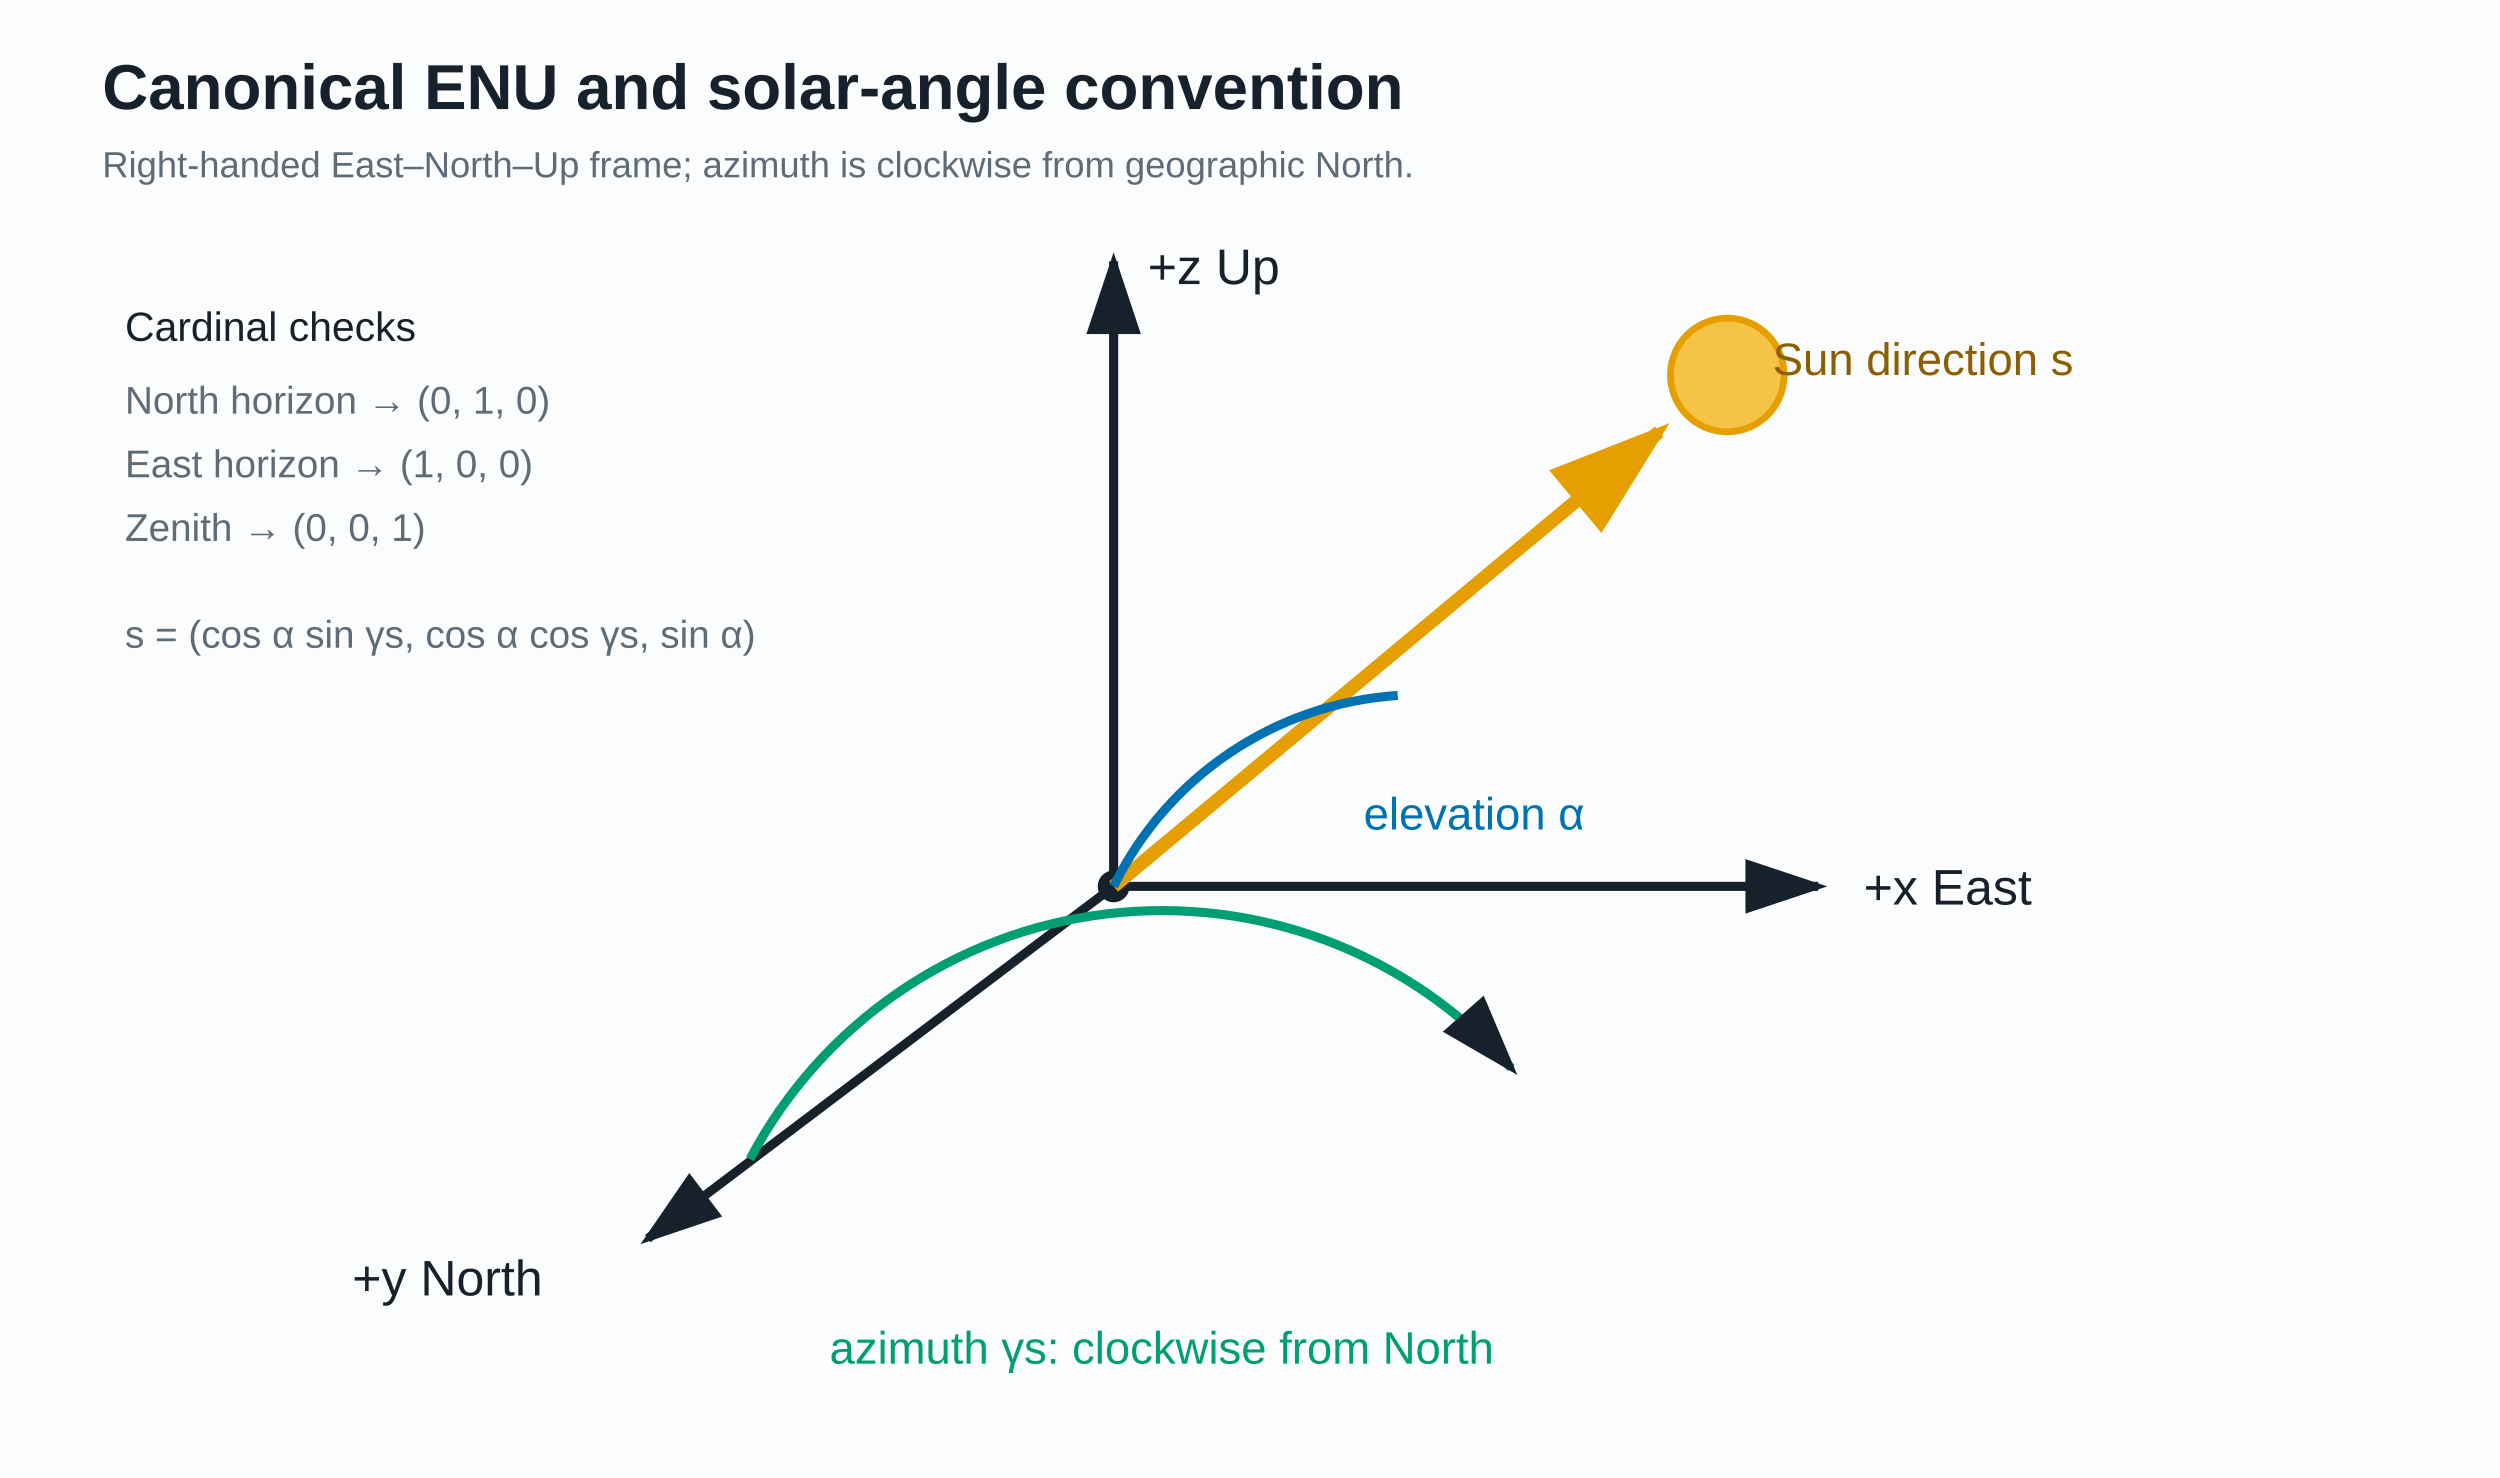
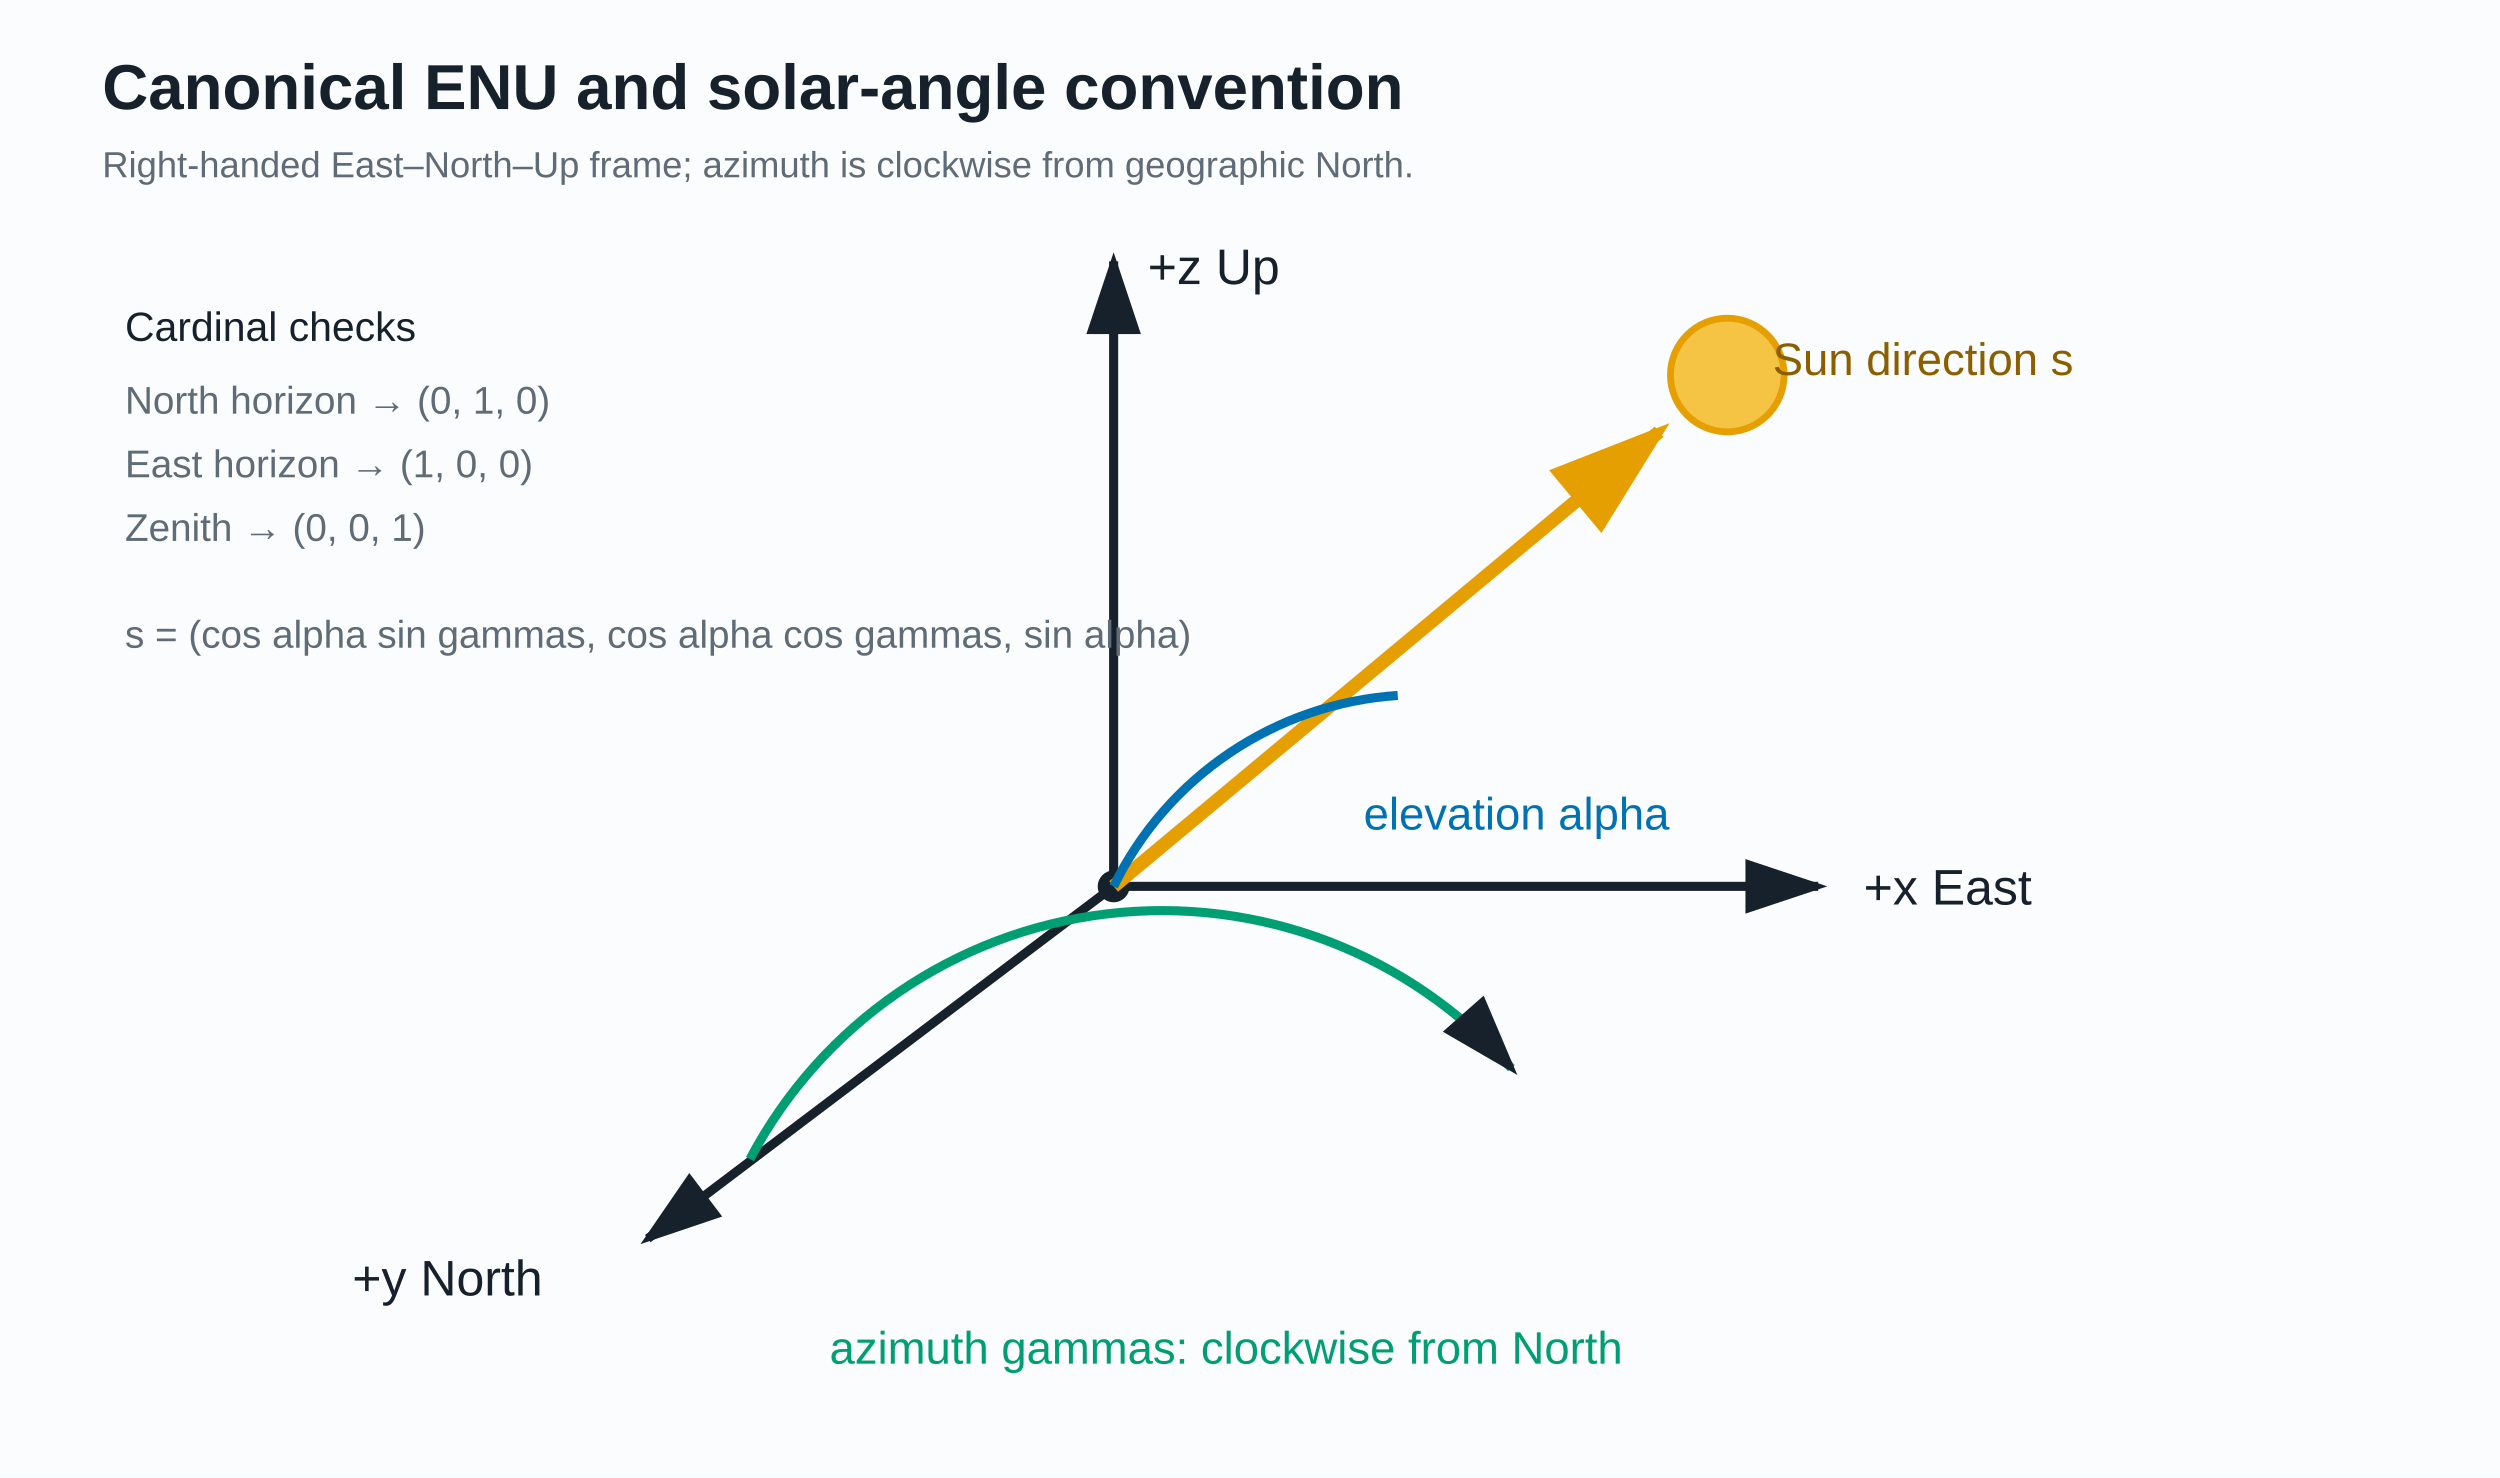
<svg xmlns="http://www.w3.org/2000/svg" width="1100" height="650" viewBox="0 0 1100 650">
  <rect width="1100" height="650" fill="#fbfcfd" />
  <defs>
    <marker id="arrow" markerWidth="10" markerHeight="10" refX="8" refY="3" orient="auto">
      <path d="M0,0 L0,6 L9,3 z" fill="#17212b" />
    </marker>
    <marker id="sunarrow" markerWidth="10" markerHeight="10" refX="8" refY="3" orient="auto">
      <path d="M0,0 L0,6 L9,3 z" fill="#e69f00" />
    </marker>
  </defs>
  <text x="45" y="48" font-family="Arial" font-size="28" font-weight="700" fill="#17212b">Canonical ENU and solar-angle convention</text>
  <text x="45" y="78" font-family="Arial" font-size="16" fill="#5f6b76">Right-handed East–North–Up frame; azimuth is clockwise from geographic North.</text>
  <circle cx="490" cy="390" r="7" fill="#17212b" />
  <line x1="490" y1="390" x2="800" y2="390" stroke="#17212b" stroke-width="4" marker-end="url(#arrow)" />
  <line x1="490" y1="390" x2="490" y2="115" stroke="#17212b" stroke-width="4" marker-end="url(#arrow)" />
  <line x1="490" y1="390" x2="285" y2="545" stroke="#17212b" stroke-width="4" marker-end="url(#arrow)" />
  <text x="820" y="398" font-family="Arial" font-size="22" fill="#17212b">+x East</text>
  <text x="505" y="125" font-family="Arial" font-size="22" fill="#17212b">+z Up</text>
  <text x="155" y="570" font-family="Arial" font-size="22" fill="#17212b">+y North</text>
  <line x1="490" y1="390" x2="730" y2="190" stroke="#e69f00" stroke-width="6" marker-end="url(#sunarrow)" />
  <circle cx="760" cy="165" r="25" fill="#f6c445" stroke="#e69f00" stroke-width="3" />
  <text x="780" y="165" font-family="Arial" font-size="20" fill="#8b5e00">Sun direction s</text>
  <path d="M490 390 A150 150 0 0 1 615 306" fill="none" stroke="#0072b2" stroke-width="4" />
-   <text x="600" y="365" font-family="Arial" font-size="20" fill="#0072b2">elevation α</text>
+   <text x="600" y="365" font-family="Arial" font-size="20" fill="#0072b2">elevation alpha</text>
  <path d="M330 510 A205 205 0 0 1 665 470" fill="none" stroke="#009e73" stroke-width="4" marker-end="url(#arrow)" />
-   <text x="365" y="600" font-family="Arial" font-size="20" fill="#009e73">azimuth γs: clockwise from North</text>
+   <text x="365" y="600" font-family="Arial" font-size="20" fill="#009e73">azimuth gammas: clockwise from North</text>
  <text x="55" y="150" font-family="Arial" font-size="18" fill="#17212b">Cardinal checks</text>
  <text x="55" y="182" font-family="Arial" font-size="17" fill="#5f6b76">North horizon → (0, 1, 0)</text>
  <text x="55" y="210" font-family="Arial" font-size="17" fill="#5f6b76">East horizon → (1, 0, 0)</text>
  <text x="55" y="238" font-family="Arial" font-size="17" fill="#5f6b76">Zenith → (0, 0, 1)</text>
-   <text x="55" y="285" font-family="Arial" font-size="17" fill="#5f6b76">s = (cos α sin γs, cos α cos γs, sin α)</text>
+   <text x="55" y="285" font-family="Arial" font-size="17" fill="#5f6b76">s = (cos alpha sin gammas, cos alpha cos gammas, sin alpha)</text>
</svg>
